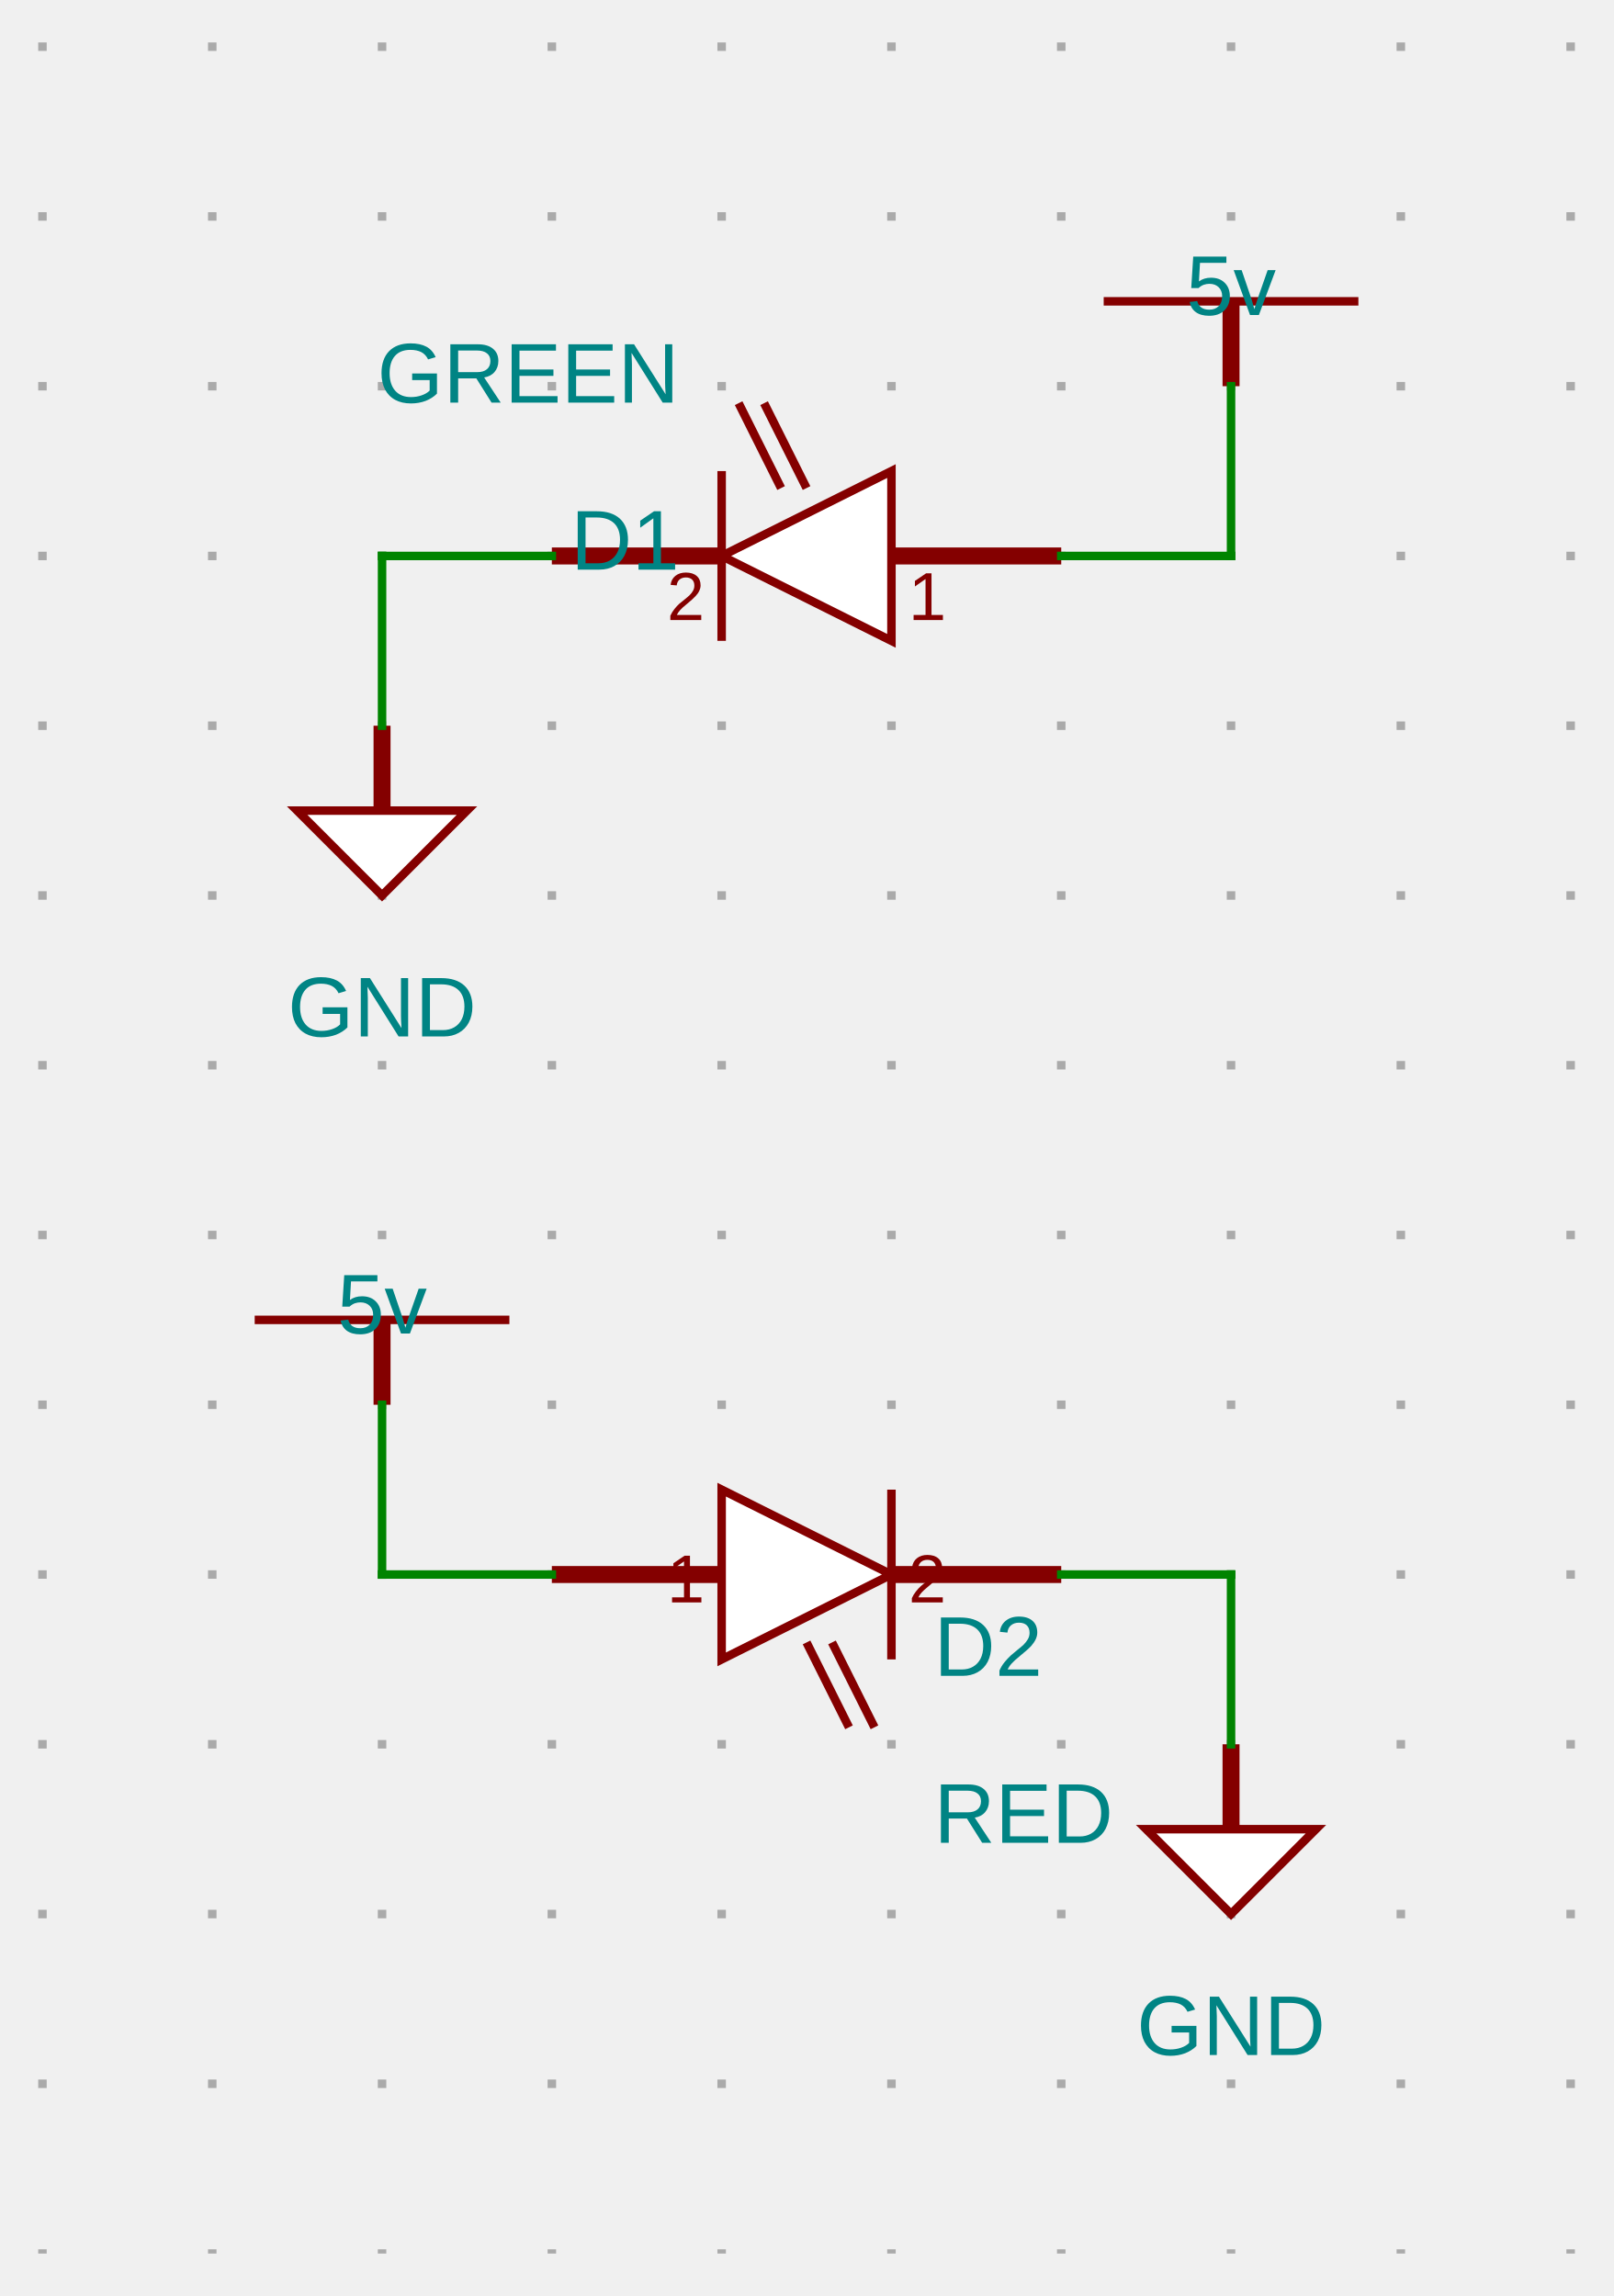
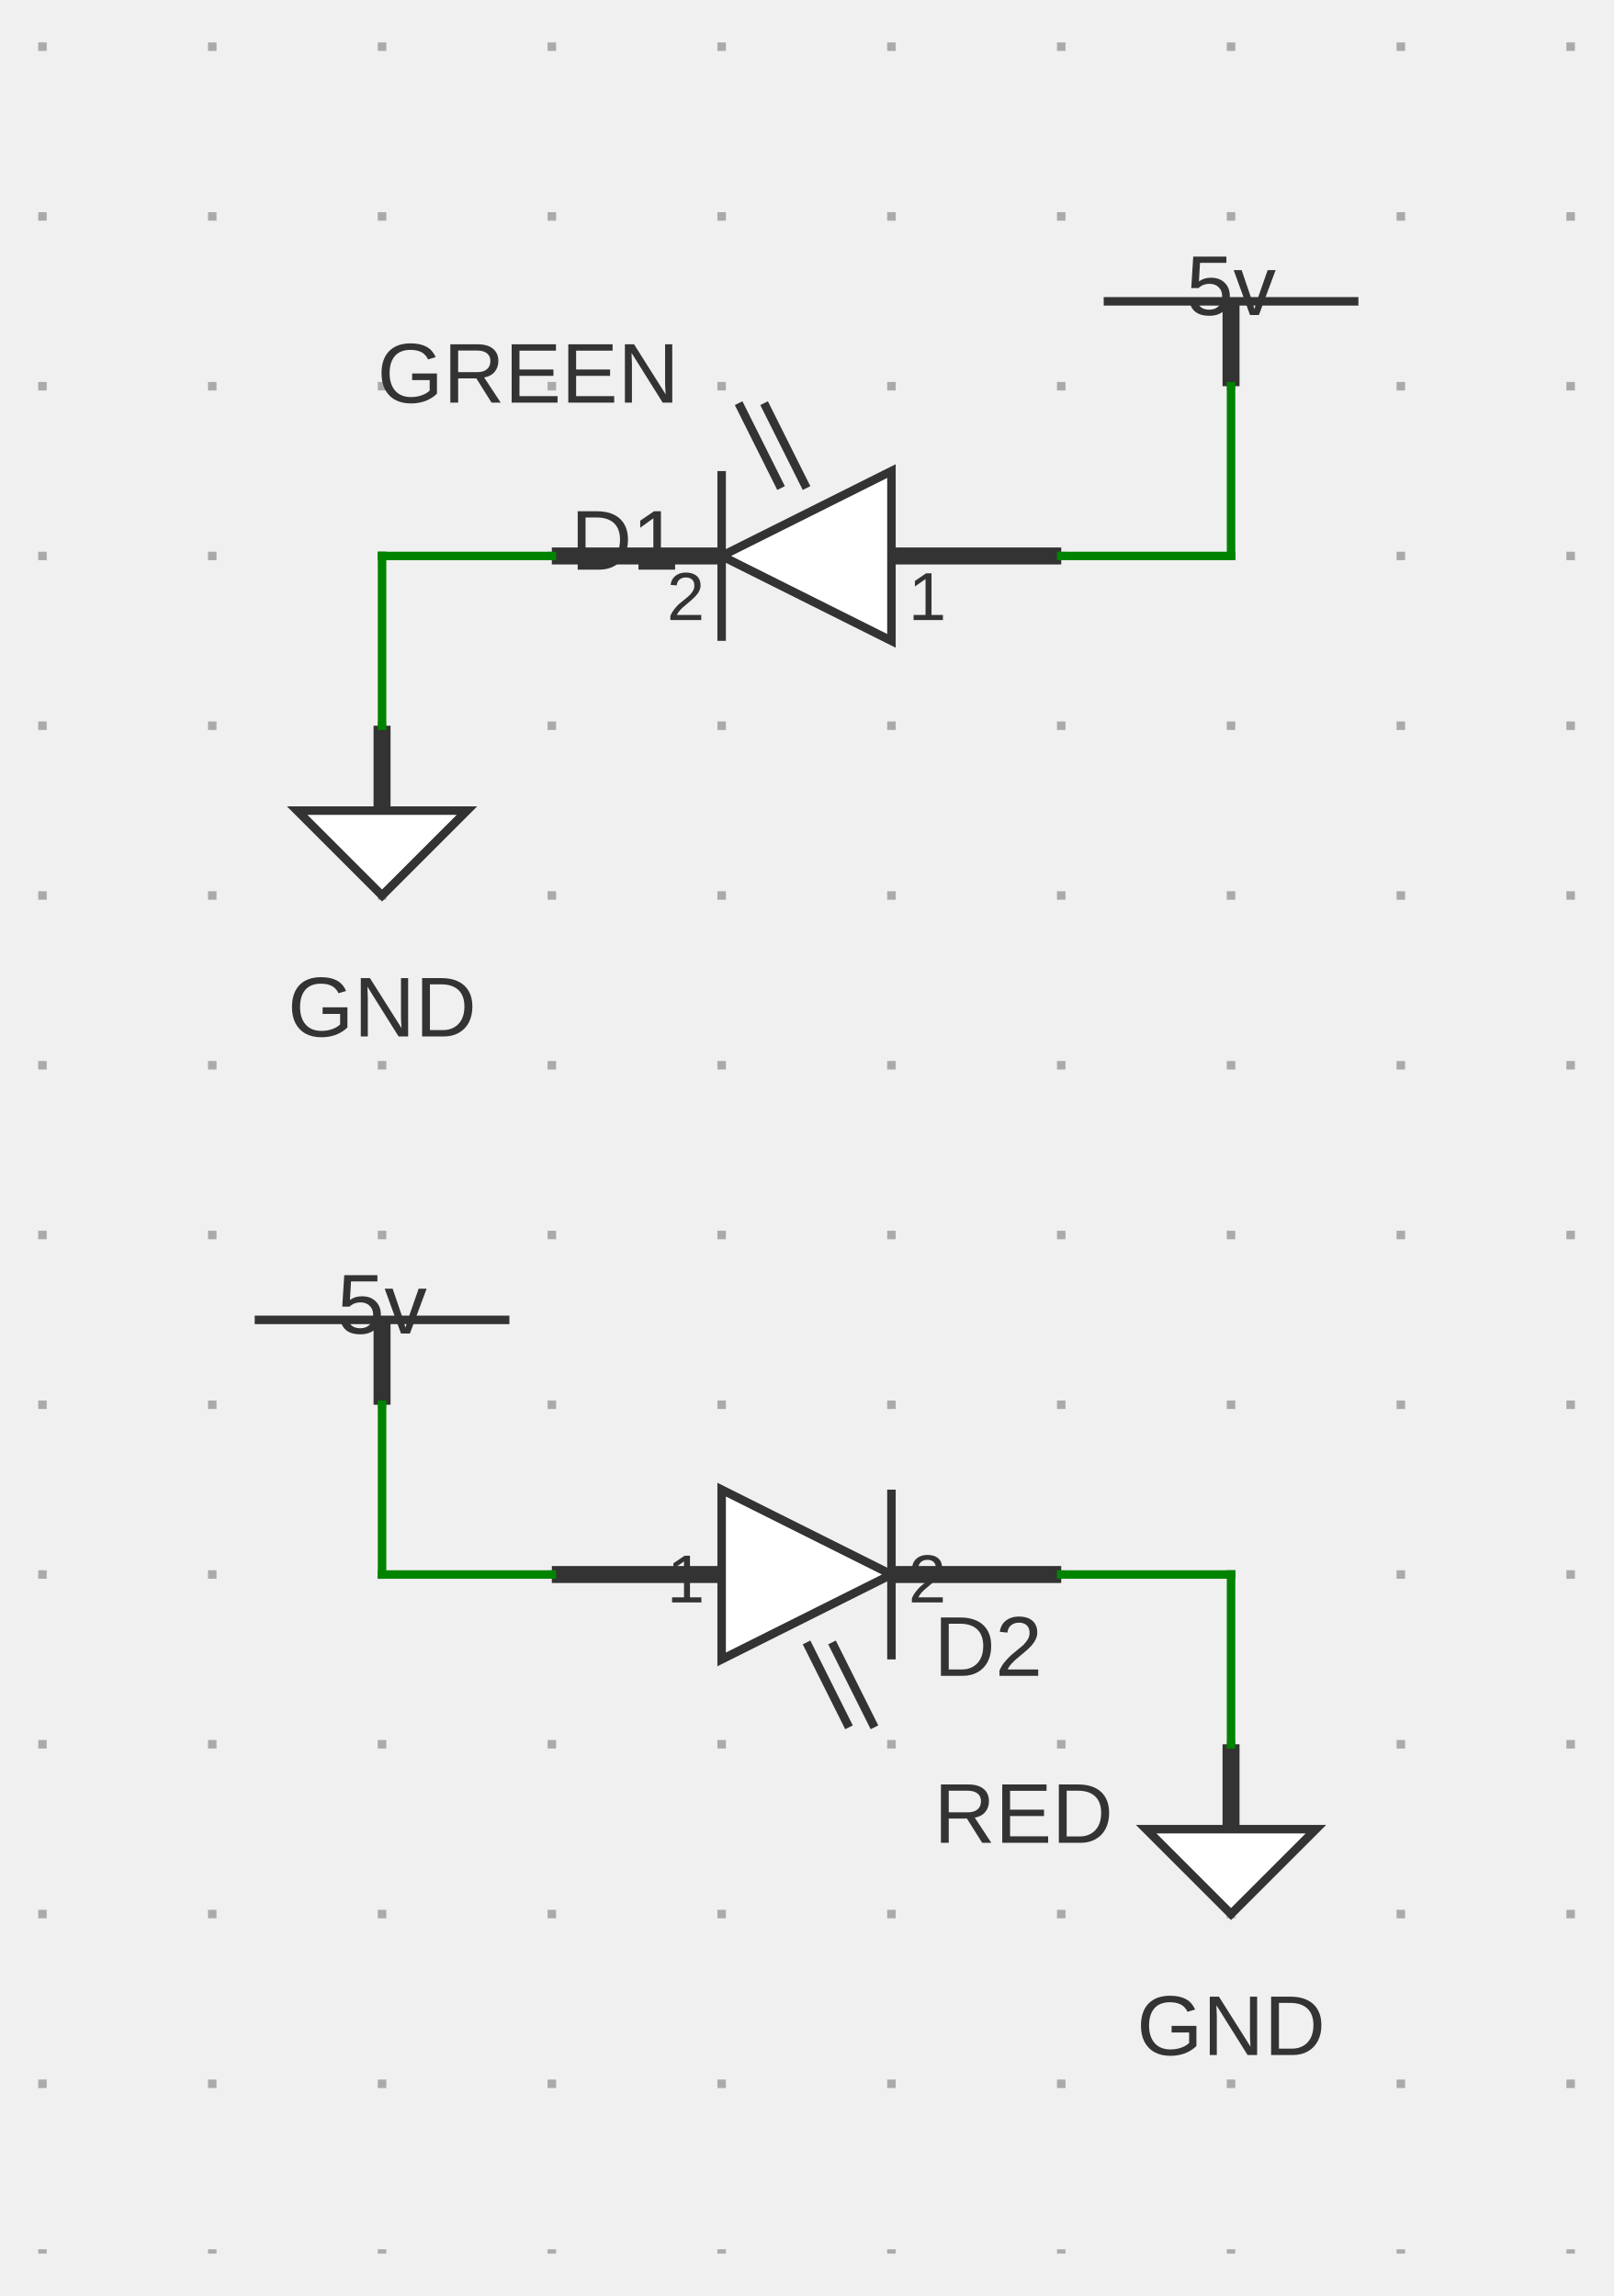
<svg xmlns="http://www.w3.org/2000/svg" xmlns:ns1="http://svgjs.dev/svgjs" version="1.1" width="190" height="270.5" viewBox="-25 -25.5 190 270.5">
  <g transform="matrix(1,0,0,1,0,0)">
    <path d="M -20 -20.5 L -20 240 M 0 -20.5 L 0 240 M 20 -20.5 L 20 240 M 40 -20.5 L 40 240 M 60 -20.5 L 60 240 M 80 -20.5 L 80 240 M 100 -20.5 L 100 240 M 120 -20.5 L 120 240 M 140 -20.5 L 140 240 M 160 -20.5 L 160 240" fill="none" stroke-dasharray="1,19" stroke-width="1" stroke="#aaaaaa" />
  </g>
  <g transform="matrix(1,0,0,1,20,70)">
    <g>
-       <path d="M -10 0 L 10 0 L 0 10 Z" stroke-width="1" stroke="#840000" fill="#ffffff" />
-       <path d="M 0 -10 L 0 0" stroke-width="2" stroke="#840000" />
+       <path d="M -10 0 L 10 0 L 0 10 Z" stroke-width="1" stroke="#333333" fill="#ffffff" />
+       <path d="M 0 -10 L 0 0" stroke-width="2" stroke="#333333" />
      <g transform="matrix(1,0,0,1,0,20)">
-         <text fill="#008484" font-family="Arial" font-size="10" text-anchor="middle" dominant-baseline="text-top" font-weight="regular" transform="matrix(1,0,0,1,0,0)" ns1:data="{&quot;leading&quot;:&quot;1.3&quot;}">
+         <text fill="#333333" font-family="Arial" font-size="10" text-anchor="middle" dominant-baseline="text-top" font-weight="regular" transform="matrix(1,0,0,1,0,0)" ns1:data="{&quot;leading&quot;:&quot;1.3&quot;}">
          <tspan dy="0" x="0" ns1:data="{&quot;newLined&quot;:true}">GND</tspan>
        </text>
      </g>
    </g>
  </g>
  <g transform="matrix(1,0,0,1,70,40)">
    <g>
-       <path d="M 10 -10 L 10 10 L -10 0 Z" stroke-width="1" stroke="#840000" fill="#ffffff" />
-       <path d="M -10 10 L -10 -10" stroke-width="1" stroke="#840000" fill="none" />
-       <path d="M 0 -8 L -5 -18" stroke-width="1" stroke="#840000" fill="none" />
-       <path d="M -3 -8 L -8 -18" stroke-width="1" stroke="#840000" fill="none" />
-       <path d="M 30 0 L 10 0" stroke-width="2" stroke="#840000" />
-       <path d="M -30 0 L -10 0" stroke-width="2" stroke="#840000" />
+       <path d="M 10 -10 L 10 10 L -10 0 Z" stroke-width="1" stroke="#333333" fill="#ffffff" />
+       <path d="M -10 10 L -10 -10" stroke-width="1" stroke="#333333" fill="none" />
+       <path d="M 0 -8 L -5 -18" stroke-width="1" stroke="#333333" fill="none" />
+       <path d="M -3 -8 L -8 -18" stroke-width="1" stroke="#333333" fill="none" />
+       <path d="M 30 0 L 10 0" stroke-width="2" stroke="#333333" />
+       <path d="M -30 0 L -10 0" stroke-width="2" stroke="#333333" />
      <g transform="matrix(1,0,0,1,12,2)">
-         <text fill="#840000" font-family="Arial" font-size="8" text-anchor="start" dominant-baseline="hanging" font-weight="regular" transform="matrix(1,0,0,1,0,0)" ns1:data="{&quot;leading&quot;:&quot;1.3&quot;}">
+         <text fill="#333333" font-family="Arial" font-size="8" text-anchor="start" dominant-baseline="hanging" font-weight="regular" transform="matrix(1,0,0,1,0,0)" ns1:data="{&quot;leading&quot;:&quot;1.3&quot;}">
          <tspan dy="0" x="0" ns1:data="{&quot;newLined&quot;:true}">1</tspan>
        </text>
      </g>
      <g transform="matrix(1,0,0,1,-12,2)">
-         <text fill="#840000" font-family="Arial" font-size="8" text-anchor="end" dominant-baseline="hanging" font-weight="regular" transform="matrix(1,0,0,1,0,0)" ns1:data="{&quot;leading&quot;:&quot;1.3&quot;}">
+         <text fill="#333333" font-family="Arial" font-size="8" text-anchor="end" dominant-baseline="hanging" font-weight="regular" transform="matrix(1,0,0,1,0,0)" ns1:data="{&quot;leading&quot;:&quot;1.3&quot;}">
          <tspan dy="0" x="0" ns1:data="{&quot;newLined&quot;:true}">2</tspan>
        </text>
      </g>
      <g transform="matrix(1,0,0,1,-15,-5)">
-         <text fill="#008484" font-family="Arial" font-size="10" text-anchor="end" dominant-baseline="text-top" font-weight="regular" transform="matrix(1,0,0,1,0,0)" ns1:data="{&quot;leading&quot;:&quot;1.3&quot;}">
+         <text fill="#333333" font-family="Arial" font-size="10" text-anchor="end" dominant-baseline="text-top" font-weight="regular" transform="matrix(1,0,0,1,0,0)" ns1:data="{&quot;leading&quot;:&quot;1.3&quot;}">
          <tspan dy="0" x="0" ns1:data="{&quot;newLined&quot;:true}">D1</tspan>
        </text>
      </g>
      <g transform="matrix(1,0,0,1,-15,-25)">
-         <text fill="#008484" font-family="Arial" font-size="10" text-anchor="end" dominant-baseline="hanging" font-weight="regular" transform="matrix(1,0,0,1,0,0)" ns1:data="{&quot;leading&quot;:&quot;1.3&quot;}">
+         <text fill="#333333" font-family="Arial" font-size="10" text-anchor="end" dominant-baseline="hanging" font-weight="regular" transform="matrix(1,0,0,1,0,0)" ns1:data="{&quot;leading&quot;:&quot;1.3&quot;}">
          <tspan dy="0" x="0" ns1:data="{&quot;newLined&quot;:true}">GREEN</tspan>
        </text>
      </g>
    </g>
  </g>
  <g transform="matrix(1,0,0,1,120,10)">
    <g>
-       <path d="M -15 0 L 15 0" stroke-width="1" stroke="#840000" fill="none" />
-       <path d="M 0 10 L 0 0" stroke-width="2" stroke="#840000" />
+       <path d="M -15 0 L 15 0" stroke-width="1" stroke="#333333" fill="none" />
+       <path d="M 0 10 L 0 0" stroke-width="2" stroke="#333333" />
      <g transform="matrix(1,0,0,1,0,-5)">
-         <text fill="#008484" font-family="Arial" font-size="10" text-anchor="middle" dominant-baseline="text-top" font-weight="regular" transform="matrix(1,0,0,1,0,0)" ns1:data="{&quot;leading&quot;:&quot;1.3&quot;}">
+         <text fill="#333333" font-family="Arial" font-size="10" text-anchor="middle" dominant-baseline="text-top" font-weight="regular" transform="matrix(1,0,0,1,0,0)" ns1:data="{&quot;leading&quot;:&quot;1.3&quot;}">
          <tspan dy="0" x="0" ns1:data="{&quot;newLined&quot;:true}">5v</tspan>
        </text>
      </g>
    </g>
  </g>
  <g transform="matrix(1,0,0,1,20,130)">
    <g>
-       <path d="M -15 0 L 15 0" stroke-width="1" stroke="#840000" fill="none" />
-       <path d="M 0 10 L 0 0" stroke-width="2" stroke="#840000" />
+       <path d="M -15 0 L 15 0" stroke-width="1" stroke="#333333" fill="none" />
+       <path d="M 0 10 L 0 0" stroke-width="2" stroke="#333333" />
      <g transform="matrix(1,0,0,1,0,-5)">
-         <text fill="#008484" font-family="Arial" font-size="10" text-anchor="middle" dominant-baseline="text-top" font-weight="regular" transform="matrix(1,0,0,1,0,0)" ns1:data="{&quot;leading&quot;:&quot;1.3&quot;}">
+         <text fill="#333333" font-family="Arial" font-size="10" text-anchor="middle" dominant-baseline="text-top" font-weight="regular" transform="matrix(1,0,0,1,0,0)" ns1:data="{&quot;leading&quot;:&quot;1.3&quot;}">
          <tspan dy="0" x="0" ns1:data="{&quot;newLined&quot;:true}">5v</tspan>
        </text>
      </g>
    </g>
  </g>
  <g transform="matrix(1,0,0,1,70,160)">
    <g>
-       <path d="M -10 10 L -10 -10 L 10 0 Z" stroke-width="1" stroke="#840000" fill="#ffffff" />
-       <path d="M 10 -10 L 10 10" stroke-width="1" stroke="#840000" fill="none" />
-       <path d="M 0 8 L 5 18" stroke-width="1" stroke="#840000" fill="none" />
-       <path d="M 3 8 L 8 18" stroke-width="1" stroke="#840000" fill="none" />
-       <path d="M -30 0 L -10 0" stroke-width="2" stroke="#840000" />
-       <path d="M 30 0 L 10 0" stroke-width="2" stroke="#840000" />
+       <path d="M -10 10 L -10 -10 L 10 0 Z" stroke-width="1" stroke="#333333" fill="#ffffff" />
+       <path d="M 10 -10 L 10 10" stroke-width="1" stroke="#333333" fill="none" />
+       <path d="M 0 8 L 5 18" stroke-width="1" stroke="#333333" fill="none" />
+       <path d="M 3 8 L 8 18" stroke-width="1" stroke="#333333" fill="none" />
+       <path d="M -30 0 L -10 0" stroke-width="2" stroke="#333333" />
+       <path d="M 30 0 L 10 0" stroke-width="2" stroke="#333333" />
      <g transform="matrix(1,0,0,1,-12,-2)">
-         <text fill="#840000" font-family="Arial" font-size="8" text-anchor="end" dominant-baseline="text-top" font-weight="regular" transform="matrix(1,0,0,1,0,0)" ns1:data="{&quot;leading&quot;:&quot;1.3&quot;}">
+         <text fill="#333333" font-family="Arial" font-size="8" text-anchor="end" dominant-baseline="text-top" font-weight="regular" transform="matrix(1,0,0,1,0,0)" ns1:data="{&quot;leading&quot;:&quot;1.3&quot;}">
          <tspan dy="0" x="0" ns1:data="{&quot;newLined&quot;:true}">1</tspan>
        </text>
      </g>
      <g transform="matrix(1,0,0,1,12,-2)">
-         <text fill="#840000" font-family="Arial" font-size="8" text-anchor="start" dominant-baseline="text-top" font-weight="regular" transform="matrix(1,0,0,1,0,0)" ns1:data="{&quot;leading&quot;:&quot;1.3&quot;}">
+         <text fill="#333333" font-family="Arial" font-size="8" text-anchor="start" dominant-baseline="text-top" font-weight="regular" transform="matrix(1,0,0,1,0,0)" ns1:data="{&quot;leading&quot;:&quot;1.3&quot;}">
          <tspan dy="0" x="0" ns1:data="{&quot;newLined&quot;:true}">2</tspan>
        </text>
      </g>
      <g transform="matrix(1,0,0,1,15,5)">
-         <text fill="#008484" font-family="Arial" font-size="10" text-anchor="start" dominant-baseline="hanging" font-weight="regular" transform="matrix(1,0,0,1,0,0)" ns1:data="{&quot;leading&quot;:&quot;1.3&quot;}">
+         <text fill="#333333" font-family="Arial" font-size="10" text-anchor="start" dominant-baseline="hanging" font-weight="regular" transform="matrix(1,0,0,1,0,0)" ns1:data="{&quot;leading&quot;:&quot;1.3&quot;}">
          <tspan dy="0" x="0" ns1:data="{&quot;newLined&quot;:true}">D2</tspan>
        </text>
      </g>
      <g transform="matrix(1,0,0,1,15,25)">
-         <text fill="#008484" font-family="Arial" font-size="10" text-anchor="start" dominant-baseline="text-top" font-weight="regular" transform="matrix(1,0,0,1,0,0)" ns1:data="{&quot;leading&quot;:&quot;1.3&quot;}">
+         <text fill="#333333" font-family="Arial" font-size="10" text-anchor="start" dominant-baseline="text-top" font-weight="regular" transform="matrix(1,0,0,1,0,0)" ns1:data="{&quot;leading&quot;:&quot;1.3&quot;}">
          <tspan dy="0" x="0" ns1:data="{&quot;newLined&quot;:true}">RED</tspan>
        </text>
      </g>
    </g>
  </g>
  <g transform="matrix(1,0,0,1,120,190)">
    <g>
-       <path d="M -10 0 L 10 0 L 0 10 Z" stroke-width="1" stroke="#840000" fill="#ffffff" />
-       <path d="M 0 -10 L 0 0" stroke-width="2" stroke="#840000" />
+       <path d="M -10 0 L 10 0 L 0 10 Z" stroke-width="1" stroke="#333333" fill="#ffffff" />
+       <path d="M 0 -10 L 0 0" stroke-width="2" stroke="#333333" />
      <g transform="matrix(1,0,0,1,0,20)">
-         <text fill="#008484" font-family="Arial" font-size="10" text-anchor="middle" dominant-baseline="text-top" font-weight="regular" transform="matrix(1,0,0,1,0,0)" ns1:data="{&quot;leading&quot;:&quot;1.3&quot;}">
+         <text fill="#333333" font-family="Arial" font-size="10" text-anchor="middle" dominant-baseline="text-top" font-weight="regular" transform="matrix(1,0,0,1,0,0)" ns1:data="{&quot;leading&quot;:&quot;1.3&quot;}">
          <tspan dy="0" x="0" ns1:data="{&quot;newLined&quot;:true}">GND</tspan>
        </text>
      </g>
    </g>
  </g>
  <g>
    <line x1="20" y1="60" x2="20" y2="40" stroke-linecap="square" stroke-width="1" stroke="#008400" fill="none" />
    <line x1="20" y1="40" x2="40" y2="40" stroke-linecap="square" stroke-width="1" stroke="#008400" fill="none" />
    <line x1="100" y1="160" x2="120" y2="160" stroke-linecap="square" stroke-width="1" stroke="#008400" fill="none" />
    <line x1="120" y1="160" x2="120" y2="180" stroke-linecap="square" stroke-width="1" stroke="#008400" fill="none" />
    <line x1="100" y1="40" x2="120" y2="40" stroke-linecap="square" stroke-width="1" stroke="#008400" fill="none" />
    <line x1="120" y1="40" x2="120" y2="20" stroke-linecap="square" stroke-width="1" stroke="#008400" fill="none" />
    <line x1="20" y1="140" x2="20" y2="160" stroke-linecap="square" stroke-width="1" stroke="#008400" fill="none" />
    <line x1="20" y1="160" x2="40" y2="160" stroke-linecap="square" stroke-width="1" stroke="#008400" fill="none" />
  </g>
  <g />
</svg>
